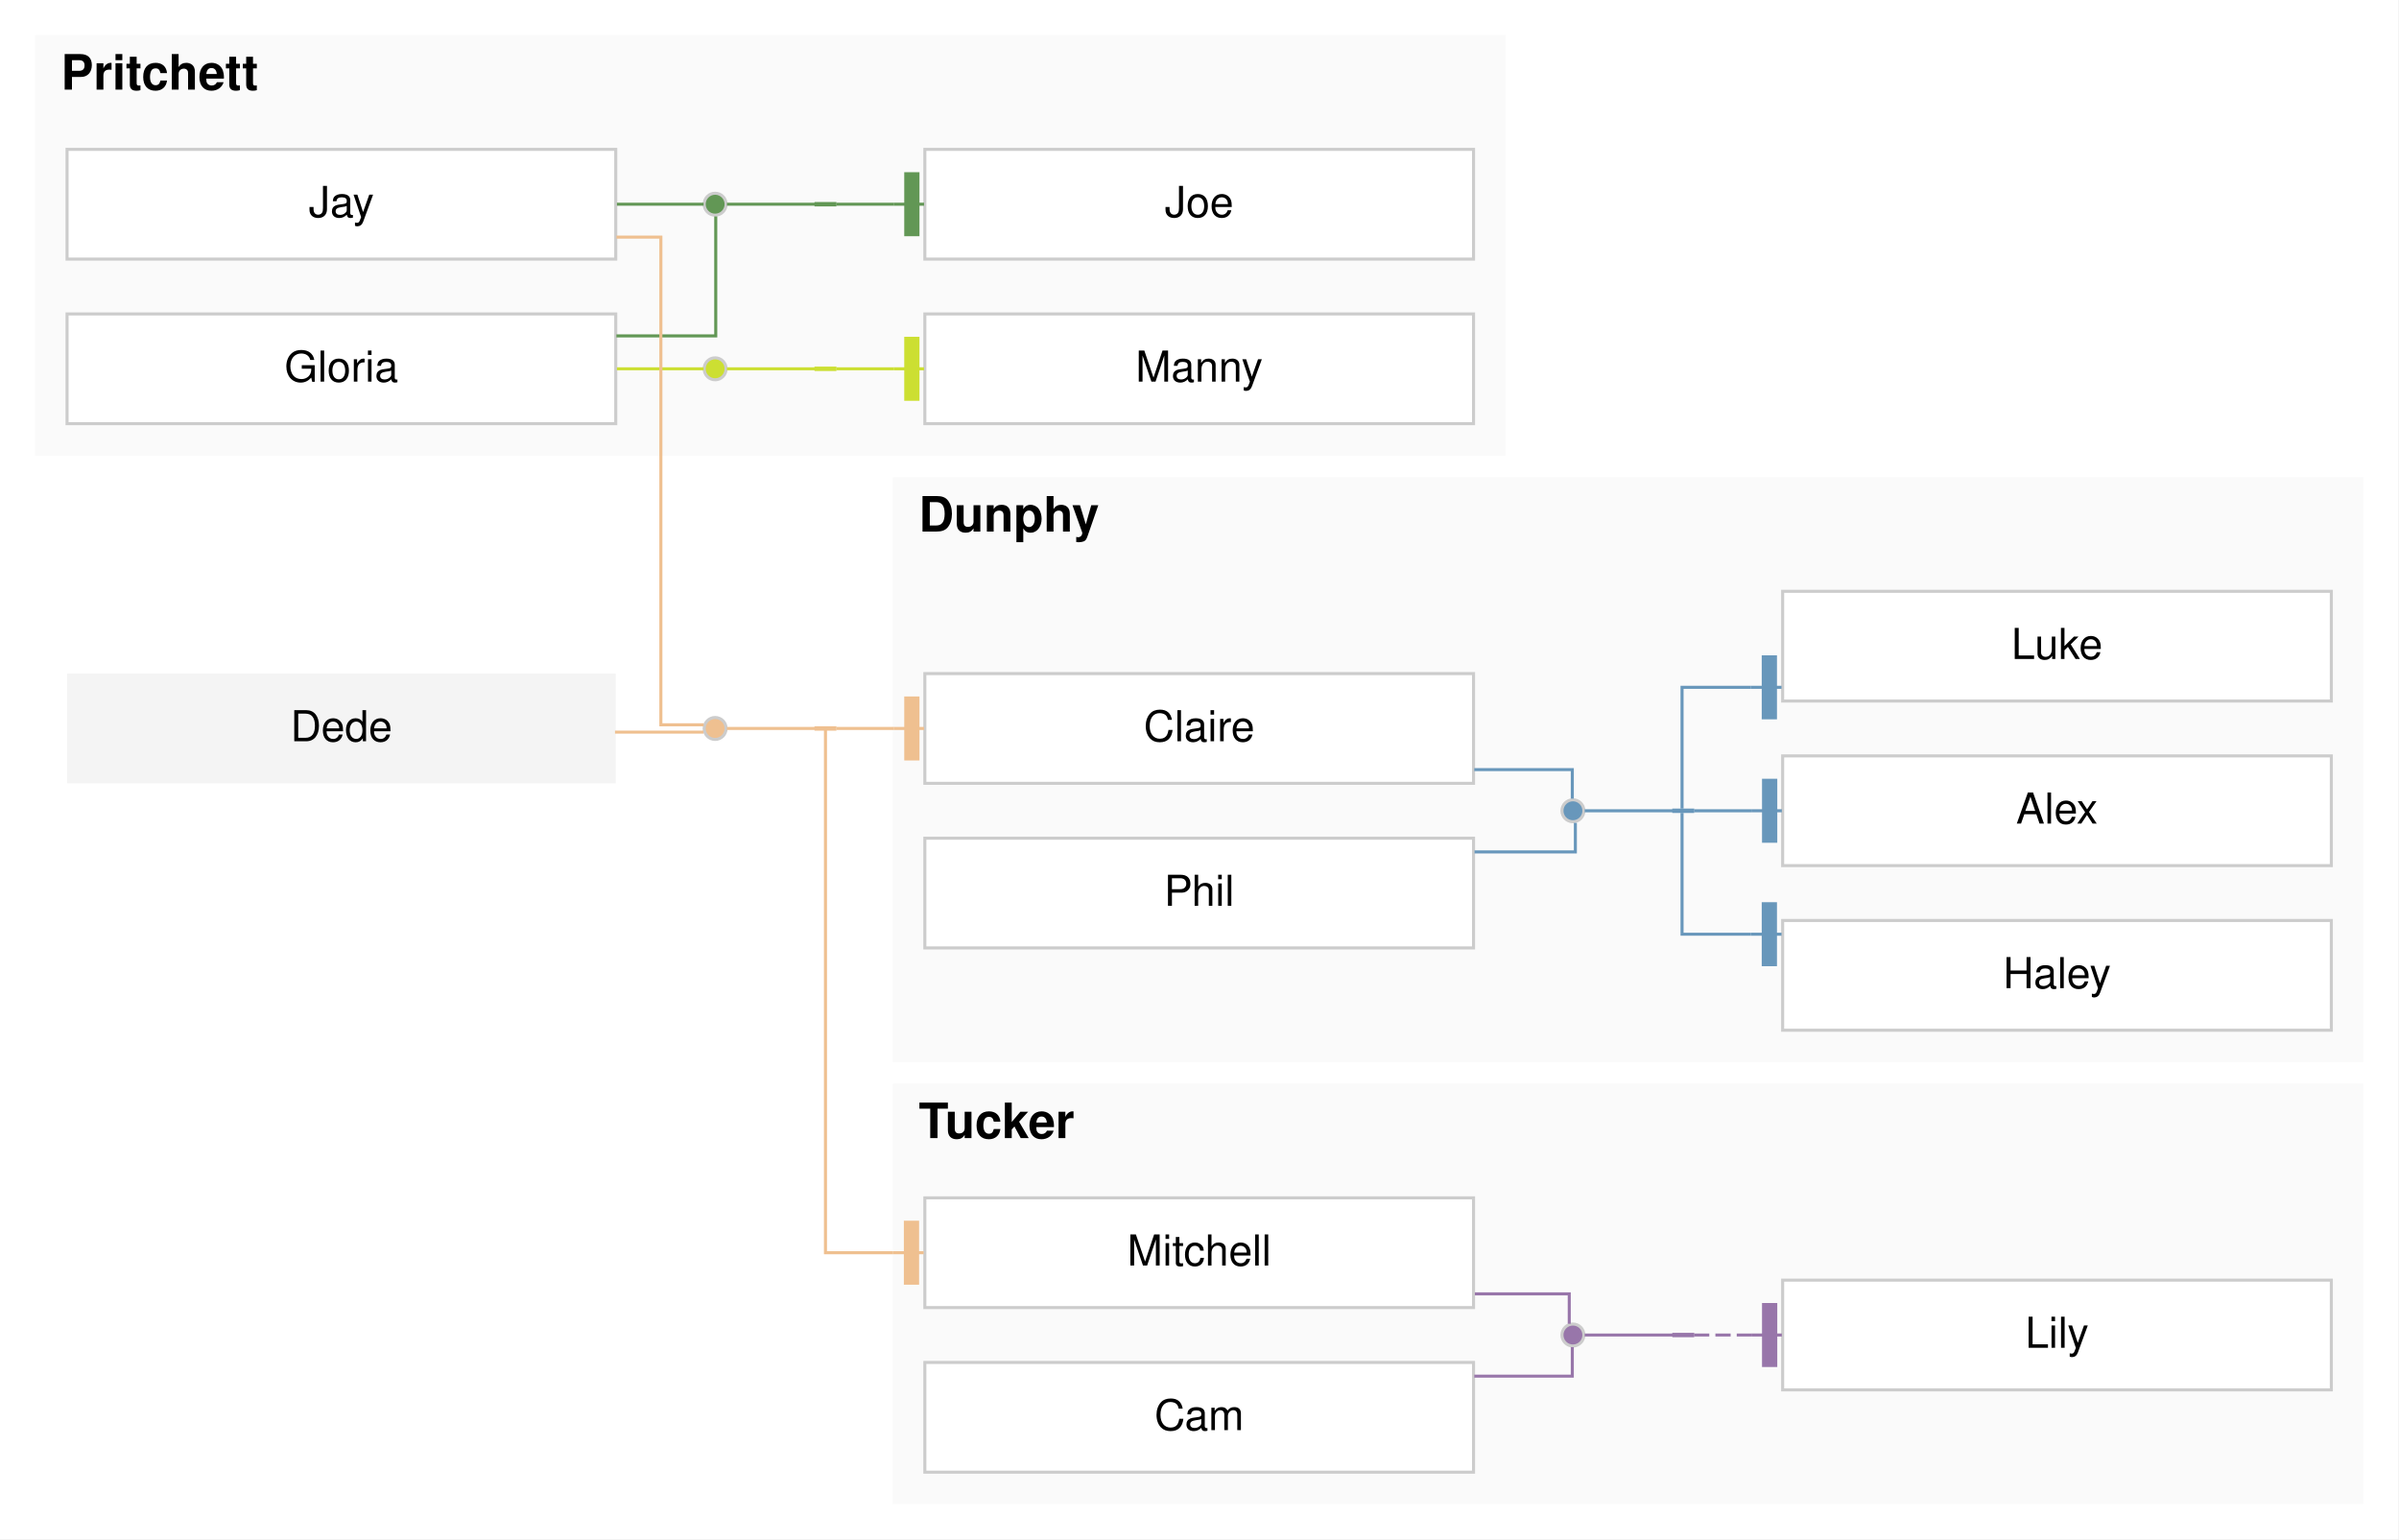
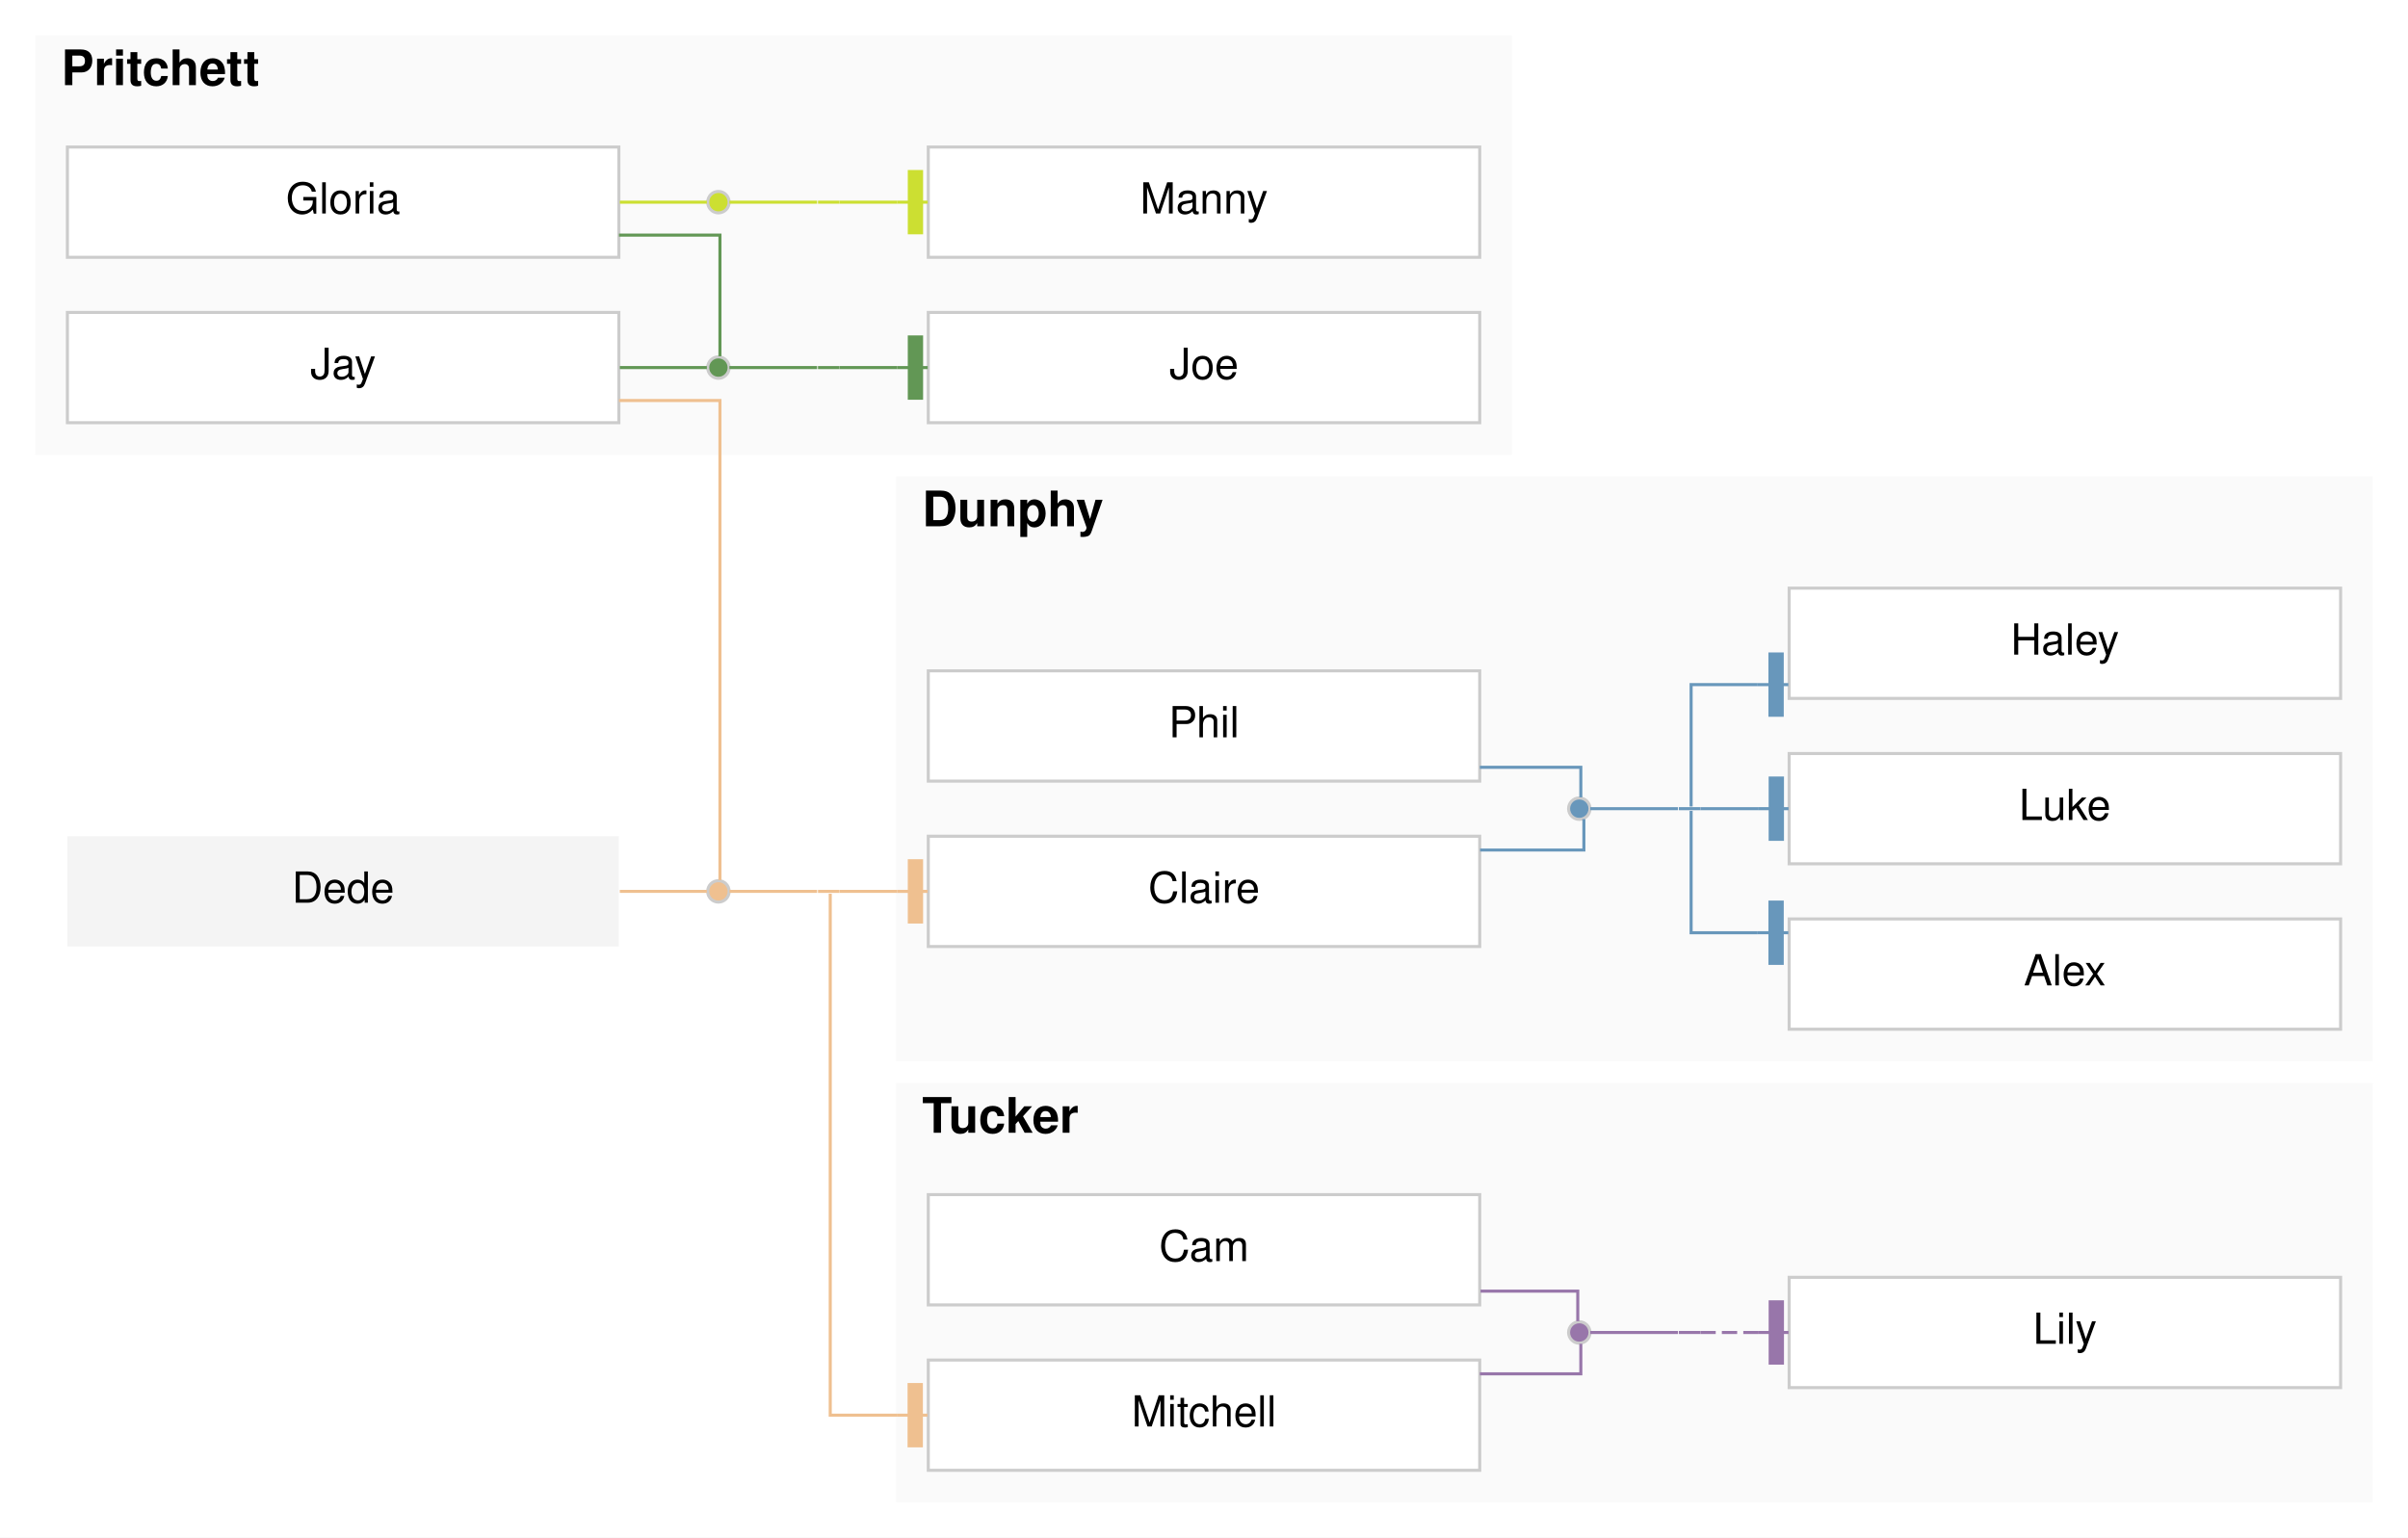
- <svg xmlns="http://www.w3.org/2000/svg" xmlns:xlink="http://www.w3.org/1999/xlink" width="787pt" height="505pt" viewBox="0.00 0.00 787.00 505.00">
-   <g id="graph0" class="graph" transform="scale(1 1) rotate(0) translate(4 501)">
-     <polygon fill="white" stroke="none" points="-4,4 -4,-501 782.8,-501 782.8,4 -4,4" />
+ <svg xmlns="http://www.w3.org/2000/svg" width="786pt" height="502pt" viewBox="0.00 0.00 786.00 502.00">
+   <g id="graph0" class="graph" transform="scale(1 1) rotate(0) translate(4 498)">
+     <polygon fill="white" stroke="transparent" points="-4,4 -4,-498 782,-498 782,4 -4,4" />
    <g id="clust1" class="cluster">
-       <polygon fill="#fafafa" stroke="#fafafa" points="8,-352 8,-489 489.4,-489 489.4,-352 8,-352" />
-       <text xml:space="preserve" text-anchor="start" x="16" y="-471.6" font-family="Helvetica, Arial, sans-serif" font-weight="bold" font-size="16.00">Pritchett</text>
+       <polygon fill="#fafafa" stroke="#fafafa" points="8,-350 8,-486 489,-486 489,-350 8,-350" />
+       <text text-anchor="start" x="16" y="-470.2" font-family="Helvetica, Arial, sans-serif" font-weight="bold" font-size="16.00">Pritchett</text>
    </g>
    <g id="clust2" class="cluster">
</g>
    <g id="clust5" class="cluster">
</g>
    <g id="clust8" class="cluster">
-       <polygon fill="#fafafa" stroke="#fafafa" points="289.4,-153 289.4,-344 770.8,-344 770.8,-153 289.4,-153" />
-       <text xml:space="preserve" text-anchor="start" x="297.4" y="-326.6" font-family="Helvetica, Arial, sans-serif" font-weight="bold" font-size="16.00">Dunphy</text>
+       <polygon fill="#fafafa" stroke="#fafafa" points="289,-152 289,-342 770,-342 770,-152 289,-152" />
+       <text text-anchor="start" x="297" y="-326.2" font-family="Helvetica, Arial, sans-serif" font-weight="bold" font-size="16.00">Dunphy</text>
    </g>
    <g id="clust9" class="cluster">
</g>
    <g id="clust12" class="cluster">
-       <polygon fill="#fafafa" stroke="#fafafa" points="289.4,-8 289.4,-145 770.8,-145 770.8,-8 289.4,-8" />
-       <text xml:space="preserve" text-anchor="start" x="297.4" y="-127.6" font-family="Helvetica, Arial, sans-serif" font-weight="bold" font-size="16.00">Tucker</text>
+       <polygon fill="#fafafa" stroke="#fafafa" points="289,-8 289,-144 770,-144 770,-8 289,-8" />
+       <text text-anchor="start" x="297" y="-128.2" font-family="Helvetica, Arial, sans-serif" font-weight="bold" font-size="16.00">Tucker</text>
    </g>
    <g id="clust13" class="cluster">
</g>
    <g id="clust16" class="cluster">
</g>
    <g id="node1" class="node">
-       <ellipse fill="#ccdf32" stroke="#cccccc" cx="230.6" cy="-380" rx="3.6" ry="3.6" />
+       <ellipse fill="#ccdf32" stroke="#cccccc" cx="230.5" cy="-432" rx="3.5" ry="3.5" />
    </g>
    <g id="node3" class="node">
-       <polygon fill="#ccdf32" stroke="#cccccc" stroke-width="0" points="270.4,-380.72 263.2,-380.72 263.2,-379.28 270.4,-379.28 270.4,-380.72" />
+       <polygon fill="#ccdf32" stroke="#cccccc" stroke-width="0" points="270,-432.5 263,-432.5 263,-431.5 270,-431.5 270,-432.5" />
    </g>
    <g id="edge2" class="edge">
-       <path fill="none" stroke="#ccdf32" d="M234.47,-380C241.62,-380 256.77,-380 263.48,-380" />
+       <path fill="none" stroke="#ccdf32" d="M234.08,-432C240.91,-432 255.73,-432 262.72,-432" />
    </g>
    <g id="node2" class="node">
-       <polygon fill="white" stroke="#cccccc" points="198,-398 18,-398 18,-362 198,-362 198,-398" />
-       <text xml:space="preserve" text-anchor="middle" x="108" y="-375.8" font-family="Helvetica, Arial, sans-serif" font-size="14.00">Gloria</text>
+       <polygon fill="white" stroke="#cccccc" points="198,-450 18,-450 18,-414 198,-414 198,-450" />
+       <text text-anchor="middle" x="108" y="-428.3" font-family="Helvetica, Arial, sans-serif" font-size="14.00">Gloria</text>
    </g>
    <g id="edge1" class="edge">
-       <path fill="none" stroke="#ccdf32" d="M198.39,-380C211.02,-380 221.51,-380 226.83,-380" />
+       <path fill="none" stroke="#ccdf32" d="M198.31,-432C210.94,-432 221.42,-432 226.73,-432" />
    </g>
    <g id="node5" class="node">
-       <ellipse fill="#629755" stroke="#cccccc" cx="230.6" cy="-434" rx="3.6" ry="3.6" />
+       <ellipse fill="#629755" stroke="#cccccc" cx="230.5" cy="-378" rx="3.5" ry="3.5" />
    </g>
    <g id="edge4" class="edge">
-       <path fill="none" stroke="#629755" d="M198.21,-390.8C216.78,-390.8 230.8,-390.8 230.8,-390.8 230.8,-390.8 230.8,-419.32 230.8,-430.01" />
+       <path fill="none" stroke="#629755" d="M198.04,-421.25C216.79,-421.25 231,-421.25 231,-421.25 231,-421.25 231,-392.15 231,-381.69" />
    </g>
    <g id="node4" class="node">
-       <polygon fill="white" stroke="#cccccc" points="479.4,-398 299.4,-398 299.4,-362 479.4,-362 479.4,-398" />
-       <text xml:space="preserve" text-anchor="middle" x="389.4" y="-375.8" font-family="Helvetica, Arial, sans-serif" font-size="14.00">Manny</text>
+       <polygon fill="white" stroke="#cccccc" points="479,-450 299,-450 299,-414 479,-414 479,-450" />
+       <text text-anchor="middle" x="389" y="-428.3" font-family="Helvetica, Arial, sans-serif" font-size="14.00">Manny</text>
    </g>
    <g id="edge3" class="edge">
-       <path fill="none" stroke="#ccdf32" d="M270.34,-380C270.34,-380 289.14,-380 289.14,-380" />
-       <polygon fill="#ccdf32" stroke="#ccdf32" points="297.14,-370 297.14,-390 293.14,-390 293.14,-370 297.14,-370" />
-       <polyline fill="none" stroke="#ccdf32" points="299.14,-380 289.14,-380" />
+       <path fill="none" stroke="#ccdf32" d="M270.03,-432C270.03,-432 288.81,-432 288.81,-432" />
+       <polygon fill="#ccdf32" stroke="#ccdf32" points="296.81,-422 296.81,-442 292.81,-442 292.81,-422 296.81,-422" />
+       <polyline fill="none" stroke="#ccdf32" points="298.81,-432 288.81,-432 " />
    </g>
    <g id="node7" class="node">
-       <polygon fill="#629755" stroke="#cccccc" stroke-width="0" points="270.4,-434.72 263.2,-434.72 263.2,-433.28 270.4,-433.28 270.4,-434.72" />
+       <polygon fill="#629755" stroke="#cccccc" stroke-width="0" points="270,-378.5 263,-378.5 263,-377.5 270,-377.5 270,-378.5" />
    </g>
    <g id="edge6" class="edge">
-       <path fill="none" stroke="#629755" d="M234.47,-434C241.62,-434 256.77,-434 263.48,-434" />
+       <path fill="none" stroke="#629755" d="M234.08,-378C240.91,-378 255.73,-378 262.72,-378" />
    </g>
    <g id="node6" class="node">
-       <polygon fill="white" stroke="#cccccc" points="198,-452 18,-452 18,-416 198,-416 198,-452" />
-       <text xml:space="preserve" text-anchor="middle" x="108" y="-429.8" font-family="Helvetica, Arial, sans-serif" font-size="14.00">Jay</text>
+       <polygon fill="white" stroke="#cccccc" points="198,-396 18,-396 18,-360 198,-360 198,-396" />
+       <text text-anchor="middle" x="108" y="-374.3" font-family="Helvetica, Arial, sans-serif" font-size="14.00">Jay</text>
    </g>
    <g id="edge5" class="edge">
-       <path fill="none" stroke="#629755" d="M198.39,-434C211.02,-434 221.51,-434 226.83,-434" />
+       <path fill="none" stroke="#629755" d="M198.31,-378C210.94,-378 221.42,-378 226.73,-378" />
    </g>
    <g id="node21" class="node">
-       <ellipse fill="#efc090" stroke="#cccccc" cx="230.6" cy="-262" rx="3.6" ry="3.6" />
+       <ellipse fill="#efc090" stroke="#cccccc" cx="230.5" cy="-207" rx="3.5" ry="3.5" />
    </g>
    <g id="edge18" class="edge">
-       <path fill="none" stroke="#efc090" d="M198.23,-423.2C207.04,-423.2 212.8,-423.2 212.8,-423.2 212.8,-423.2 212.8,-263.2 212.8,-263.2 212.8,-263.2 221.6,-263.2 226.83,-263.2" />
+       <path fill="none" stroke="#efc090" d="M198.04,-367.25C216.79,-367.25 231,-367.25 231,-367.25 231,-367.25 231,-234.5 231,-210.65" />
    </g>
    <g id="node8" class="node">
-       <polygon fill="white" stroke="#cccccc" points="479.4,-452 299.4,-452 299.4,-416 479.4,-416 479.4,-452" />
-       <text xml:space="preserve" text-anchor="middle" x="389.4" y="-429.8" font-family="Helvetica, Arial, sans-serif" font-size="14.00">Joe</text>
+       <polygon fill="white" stroke="#cccccc" points="479,-396 299,-396 299,-360 479,-360 479,-396" />
+       <text text-anchor="middle" x="389" y="-374.3" font-family="Helvetica, Arial, sans-serif" font-size="14.00">Joe</text>
    </g>
    <g id="edge7" class="edge">
-       <path fill="none" stroke="#629755" d="M270.34,-434C270.34,-434 289.14,-434 289.14,-434" />
-       <polygon fill="#629755" stroke="#629755" points="297.14,-424 297.14,-444 293.14,-444 293.14,-424 297.14,-424" />
-       <polyline fill="none" stroke="#629755" points="299.14,-434 289.14,-434" />
+       <path fill="none" stroke="#629755" d="M270.03,-378C270.03,-378 288.81,-378 288.81,-378" />
+       <polygon fill="#629755" stroke="#629755" points="296.81,-368 296.81,-388 292.81,-388 292.81,-368 296.81,-368" />
+       <polyline fill="none" stroke="#629755" points="298.81,-378 288.81,-378 " />
    </g>
    <g id="node9" class="node">
-       <ellipse fill="#6897bb" stroke="#cccccc" cx="512" cy="-235" rx="3.6" ry="3.6" />
+       <ellipse fill="#6897bb" stroke="#cccccc" cx="511.5" cy="-234" rx="3.5" ry="3.5" />
    </g>
    <g id="node12" class="node">
-       <polygon fill="#6897bb" stroke="#cccccc" stroke-width="0" points="551.8,-235.72 544.6,-235.72 544.6,-234.28 551.8,-234.28 551.8,-235.72" />
+       <polygon fill="#6897bb" stroke="#cccccc" stroke-width="0" points="551,-234.5 544,-234.5 544,-233.5 551,-233.5 551,-234.5" />
    </g>
    <g id="edge10" class="edge">
-       <path fill="none" stroke="#6897bb" d="M515.87,-235C523.02,-235 538.17,-235 544.88,-235" />
+       <path fill="none" stroke="#6897bb" d="M515.08,-234C521.91,-234 536.73,-234 543.72,-234" />
    </g>
    <g id="node10" class="node">
-       <polygon fill="white" stroke="#cccccc" points="479.4,-226 299.4,-226 299.4,-190 479.4,-190 479.4,-226" />
-       <text xml:space="preserve" text-anchor="middle" x="389.4" y="-203.8" font-family="Helvetica, Arial, sans-serif" font-size="14.00">Phil</text>
+       <polygon fill="white" stroke="#cccccc" points="479,-279 299,-279 299,-243 479,-243 479,-279" />
+       <text text-anchor="middle" x="389" y="-257.3" font-family="Helvetica, Arial, sans-serif" font-size="14.00">Phil</text>
    </g>
    <g id="edge8" class="edge">
-       <path fill="none" stroke="#6897bb" d="M479.73,-221.5C498.55,-221.5 512.8,-221.5 512.8,-221.5 512.8,-221.5 512.8,-227.04 512.8,-231.02" />
+       <path fill="none" stroke="#6897bb" d="M479.04,-247.5C497.79,-247.5 512,-247.5 512,-247.5 512,-247.5 512,-241.69 512,-237.69" />
    </g>
    <g id="node11" class="node">
-       <polygon fill="white" stroke="#cccccc" points="479.4,-280 299.4,-280 299.4,-244 479.4,-244 479.4,-280" />
-       <text xml:space="preserve" text-anchor="middle" x="389.4" y="-257.8" font-family="Helvetica, Arial, sans-serif" font-size="14.00">Claire</text>
+       <polygon fill="white" stroke="#cccccc" points="479,-225 299,-225 299,-189 479,-189 479,-225" />
+       <text text-anchor="middle" x="389" y="-203.3" font-family="Helvetica, Arial, sans-serif" font-size="14.00">Claire</text>
    </g>
    <g id="edge9" class="edge">
-       <path fill="none" stroke="#6897bb" d="M479.64,-248.5C497.99,-248.5 511.8,-248.5 511.8,-248.5 511.8,-248.5 511.8,-242.96 511.8,-238.98" />
+       <path fill="none" stroke="#6897bb" d="M479.12,-220.5C498.35,-220.5 513,-220.5 513,-220.5 513,-220.5 513,-226.59 513,-230.59" />
    </g>
    <g id="node13" class="node">
-       <polygon fill="white" stroke="#cccccc" points="760.8,-253 580.8,-253 580.8,-217 760.8,-217 760.8,-253" />
-       <text xml:space="preserve" text-anchor="middle" x="670.8" y="-230.8" font-family="Helvetica, Arial, sans-serif" font-size="14.00">Alex</text>
+       <polygon fill="white" stroke="#cccccc" points="760,-198 580,-198 580,-162 760,-162 760,-198" />
+       <text text-anchor="middle" x="670" y="-176.3" font-family="Helvetica, Arial, sans-serif" font-size="14.00">Alex</text>
    </g>
    <g id="edge11" class="edge">
-       <path fill="none" stroke="#6897bb" d="M551.74,-235C551.74,-235 570.54,-235 570.54,-235" />
-       <polygon fill="#6897bb" stroke="#6897bb" points="578.54,-225 578.54,-245 574.54,-245 574.54,-225 578.54,-225" />
-       <polyline fill="none" stroke="#6897bb" points="580.54,-235 570.54,-235" />
+       <path fill="none" stroke="#6897bb" d="M548,-233.3C548,-227.92 548,-193.5 548,-193.5 548,-193.5 569.74,-193.5 569.74,-193.5" />
+       <polygon fill="#6897bb" stroke="#6897bb" points="577.74,-183.5 577.74,-203.5 573.74,-203.5 573.74,-183.5 577.74,-183.5" />
+       <polyline fill="none" stroke="#6897bb" points="579.74,-193.5 569.74,-193.5 " />
    </g>
    <g id="node14" class="node">
-       <polygon fill="white" stroke="#cccccc" points="760.8,-307 580.8,-307 580.8,-271 760.8,-271 760.8,-307" />
-       <text xml:space="preserve" text-anchor="middle" x="670.8" y="-284.8" font-family="Helvetica, Arial, sans-serif" font-size="14.00">Luke</text>
+       <polygon fill="white" stroke="#cccccc" points="760,-252 580,-252 580,-216 760,-216 760,-252" />
+       <text text-anchor="middle" x="670" y="-230.3" font-family="Helvetica, Arial, sans-serif" font-size="14.00">Luke</text>
    </g>
    <g id="edge12" class="edge">
-       <path fill="none" stroke="#6897bb" d="M547.8,-235.7C547.8,-241.08 547.8,-275.5 547.8,-275.5 547.8,-275.5 570.44,-275.5 570.44,-275.5" />
-       <polygon fill="#6897bb" stroke="#6897bb" points="578.44,-265.5 578.44,-285.5 574.44,-285.5 574.44,-265.5 578.44,-265.5" />
-       <polyline fill="none" stroke="#6897bb" points="580.44,-275.5 570.44,-275.5" />
+       <path fill="none" stroke="#6897bb" d="M551.03,-234C551.03,-234 569.81,-234 569.81,-234" />
+       <polygon fill="#6897bb" stroke="#6897bb" points="577.81,-224 577.81,-244 573.81,-244 573.81,-224 577.81,-224" />
+       <polyline fill="none" stroke="#6897bb" points="579.81,-234 569.81,-234 " />
    </g>
    <g id="node15" class="node">
-       <polygon fill="white" stroke="#cccccc" points="760.8,-199 580.8,-199 580.8,-163 760.8,-163 760.8,-199" />
-       <text xml:space="preserve" text-anchor="middle" x="670.8" y="-176.8" font-family="Helvetica, Arial, sans-serif" font-size="14.00">Haley</text>
+       <polygon fill="white" stroke="#cccccc" points="760,-306 580,-306 580,-270 760,-270 760,-306" />
+       <text text-anchor="middle" x="670" y="-284.3" font-family="Helvetica, Arial, sans-serif" font-size="14.00">Haley</text>
    </g>
    <g id="edge13" class="edge">
-       <path fill="none" stroke="#6897bb" d="M547.8,-234.3C547.8,-228.92 547.8,-194.5 547.8,-194.5 547.8,-194.5 570.44,-194.5 570.44,-194.5" />
-       <polygon fill="#6897bb" stroke="#6897bb" points="578.44,-184.5 578.44,-204.5 574.44,-204.5 574.44,-184.5 578.44,-184.5" />
-       <polyline fill="none" stroke="#6897bb" points="580.44,-194.5 570.44,-194.5" />
+       <path fill="none" stroke="#6897bb" d="M548,-234.7C548,-240.08 548,-274.5 548,-274.5 548,-274.5 569.74,-274.5 569.74,-274.5" />
+       <polygon fill="#6897bb" stroke="#6897bb" points="577.74,-264.5 577.74,-284.5 573.74,-284.5 573.74,-264.5 577.74,-264.5" />
+       <polyline fill="none" stroke="#6897bb" points="579.74,-274.5 569.74,-274.5 " />
    </g>
    <g id="node16" class="node">
-       <ellipse fill="#9876aa" stroke="#cccccc" cx="512" cy="-63" rx="3.6" ry="3.6" />
+       <ellipse fill="#9876aa" stroke="#cccccc" cx="511.5" cy="-63" rx="3.5" ry="3.5" />
    </g>
    <g id="node19" class="node">
-       <polygon fill="#9876aa" stroke="#cccccc" stroke-width="0" points="551.8,-63.72 544.6,-63.72 544.6,-62.28 551.8,-62.28 551.8,-63.72" />
+       <polygon fill="#9876aa" stroke="#cccccc" stroke-width="0" points="551,-63.5 544,-63.5 544,-62.5 551,-62.5 551,-63.5" />
    </g>
    <g id="edge16" class="edge">
-       <path fill="none" stroke="#9876aa" d="M515.87,-63C523.02,-63 538.17,-63 544.88,-63" />
+       <path fill="none" stroke="#9876aa" d="M515.08,-63C521.91,-63 536.73,-63 543.72,-63" />
    </g>
    <g id="node17" class="node">
-       <polygon fill="white" stroke="#cccccc" points="479.4,-54 299.4,-54 299.4,-18 479.4,-18 479.4,-54" />
-       <text xml:space="preserve" text-anchor="middle" x="389.4" y="-31.8" font-family="Helvetica, Arial, sans-serif" font-size="14.00">Cam</text>
+       <polygon fill="white" stroke="#cccccc" points="479,-108 299,-108 299,-72 479,-72 479,-108" />
+       <text text-anchor="middle" x="389" y="-86.3" font-family="Helvetica, Arial, sans-serif" font-size="14.00">Cam</text>
    </g>
    <g id="edge14" class="edge">
-       <path fill="none" stroke="#9876aa" d="M479.64,-49.5C497.99,-49.5 511.8,-49.5 511.8,-49.5 511.8,-49.5 511.8,-55.04 511.8,-59.02" />
+       <path fill="none" stroke="#9876aa" d="M479.26,-76.5C497.39,-76.5 511,-76.5 511,-76.5 511,-76.5 511,-70.69 511,-66.69" />
    </g>
    <g id="node18" class="node">
-       <polygon fill="white" stroke="#cccccc" points="479.4,-108 299.4,-108 299.4,-72 479.4,-72 479.4,-108" />
-       <text xml:space="preserve" text-anchor="middle" x="389.4" y="-85.8" font-family="Helvetica, Arial, sans-serif" font-size="14.00">Mitchell</text>
+       <polygon fill="white" stroke="#cccccc" points="479,-54 299,-54 299,-18 479,-18 479,-54" />
+       <text text-anchor="middle" x="389" y="-32.3" font-family="Helvetica, Arial, sans-serif" font-size="14.00">Mitchell</text>
    </g>
    <g id="edge15" class="edge">
-       <path fill="none" stroke="#9876aa" d="M479.85,-76.5C497.57,-76.5 510.8,-76.5 510.8,-76.5 510.8,-76.5 510.8,-70.69 510.8,-66.69" />
+       <path fill="none" stroke="#9876aa" d="M479.04,-49.5C497.79,-49.5 512,-49.5 512,-49.5 512,-49.5 512,-55.31 512,-59.31" />
    </g>
    <g id="node20" class="node">
-       <polygon fill="white" stroke="#cccccc" points="760.8,-81 580.8,-81 580.8,-45 760.8,-45 760.8,-81" />
-       <text xml:space="preserve" text-anchor="middle" x="670.8" y="-58.8" font-family="Helvetica, Arial, sans-serif" font-size="14.00">Lily</text>
+       <polygon fill="white" stroke="#cccccc" points="760,-81 580,-81 580,-45 760,-45 760,-81" />
+       <text text-anchor="middle" x="670" y="-59.3" font-family="Helvetica, Arial, sans-serif" font-size="14.00">Lily</text>
    </g>
    <g id="edge17" class="edge">
-       <path fill="none" stroke="#9876aa" stroke-dasharray="5,2" d="M551.74,-63C551.74,-63 570.54,-63 570.54,-63" />
-       <polygon fill="#9876aa" stroke="#9876aa" points="578.54,-53 578.54,-73 574.54,-73 574.54,-53 578.54,-53" />
-       <polyline fill="none" stroke="#9876aa" points="580.54,-63 570.54,-63" />
+       <path fill="none" stroke="#9876aa" stroke-dasharray="5,2" d="M551.03,-63C551.03,-63 569.81,-63 569.81,-63" />
+       <polygon fill="#9876aa" stroke="#9876aa" points="577.81,-53 577.81,-73 573.81,-73 573.81,-53 577.81,-53" />
+       <polyline fill="none" stroke="#9876aa" points="579.81,-63 569.81,-63 " />
    </g>
    <g id="node23" class="node">
-       <polygon fill="#efc090" stroke="#cccccc" stroke-width="0" points="270.4,-262.72 263.2,-262.72 263.2,-261.28 270.4,-261.28 270.4,-262.72" />
+       <polygon fill="#efc090" stroke="#cccccc" stroke-width="0" points="270,-207.5 263,-207.5 263,-206.5 270,-206.5 270,-207.5" />
    </g>
    <g id="edge20" class="edge">
-       <path fill="none" stroke="#efc090" d="M234.47,-262C241.62,-262 256.77,-262 263.48,-262" />
+       <path fill="none" stroke="#efc090" d="M234.08,-207C240.91,-207 255.73,-207 262.72,-207" />
    </g>
    <g id="node22" class="node">
-       <g id="a_node22">
-         <a xlink:title="undefined &#10;&#10;">
-           <polygon fill="#f4f4f4" stroke="#cccccc" stroke-width="0" points="198,-280 18,-280 18,-244 198,-244 198,-280" />
-           <text xml:space="preserve" text-anchor="middle" x="108" y="-257.8" font-family="Helvetica, Arial, sans-serif" font-size="14.00">Dede</text>
-         </a>
-       </g>
+       <polygon fill="#f4f4f4" stroke="#cccccc" stroke-width="0" points="198,-225 18,-225 18,-189 198,-189 198,-225" />
+       <text text-anchor="middle" x="108" y="-203.3" font-family="Helvetica, Arial, sans-serif" font-size="14.00">Dede</text>
    </g>
    <g id="edge19" class="edge">
-       <path fill="none" stroke="#efc090" d="M197.75,-260.8C210.6,-260.8 221.31,-260.8 226.75,-260.8" />
+       <path fill="none" stroke="#efc090" d="M198.31,-207C210.94,-207 221.42,-207 226.73,-207" />
    </g>
    <g id="edge21" class="edge">
-       <path fill="none" stroke="#efc090" d="M270.34,-262C270.34,-262 289.14,-262 289.14,-262" />
-       <polygon fill="#efc090" stroke="#efc090" points="297.14,-252 297.14,-272 293.14,-272 293.14,-252 297.14,-252" />
-       <polyline fill="none" stroke="#efc090" points="299.14,-262 289.14,-262" />
+       <path fill="none" stroke="#efc090" d="M270.03,-207C270.03,-207 288.81,-207 288.81,-207" />
+       <polygon fill="#efc090" stroke="#efc090" points="296.81,-197 296.81,-217 292.81,-217 292.81,-197 296.81,-197" />
+       <polyline fill="none" stroke="#efc090" points="298.81,-207 288.81,-207 " />
    </g>
    <g id="edge22" class="edge">
-       <path fill="none" stroke="#efc090" d="M266.8,-261.51C266.8,-251.42 266.8,-90 266.8,-90 266.8,-90 289.01,-90 289.01,-90" />
-       <polygon fill="#efc090" stroke="#efc090" points="297.01,-80 297.01,-100 293.01,-100 293.01,-80 297.01,-80" />
-       <polyline fill="none" stroke="#efc090" points="299.01,-90 289.01,-90" />
+       <path fill="none" stroke="#efc090" d="M267,-206.24C267,-193.9 267,-36 267,-36 267,-36 288.74,-36 288.74,-36" />
+       <polygon fill="#efc090" stroke="#efc090" points="296.74,-26 296.74,-46 292.74,-46 292.74,-26 296.74,-26" />
+       <polyline fill="none" stroke="#efc090" points="298.74,-36 288.74,-36 " />
    </g>
  </g>
</svg>
